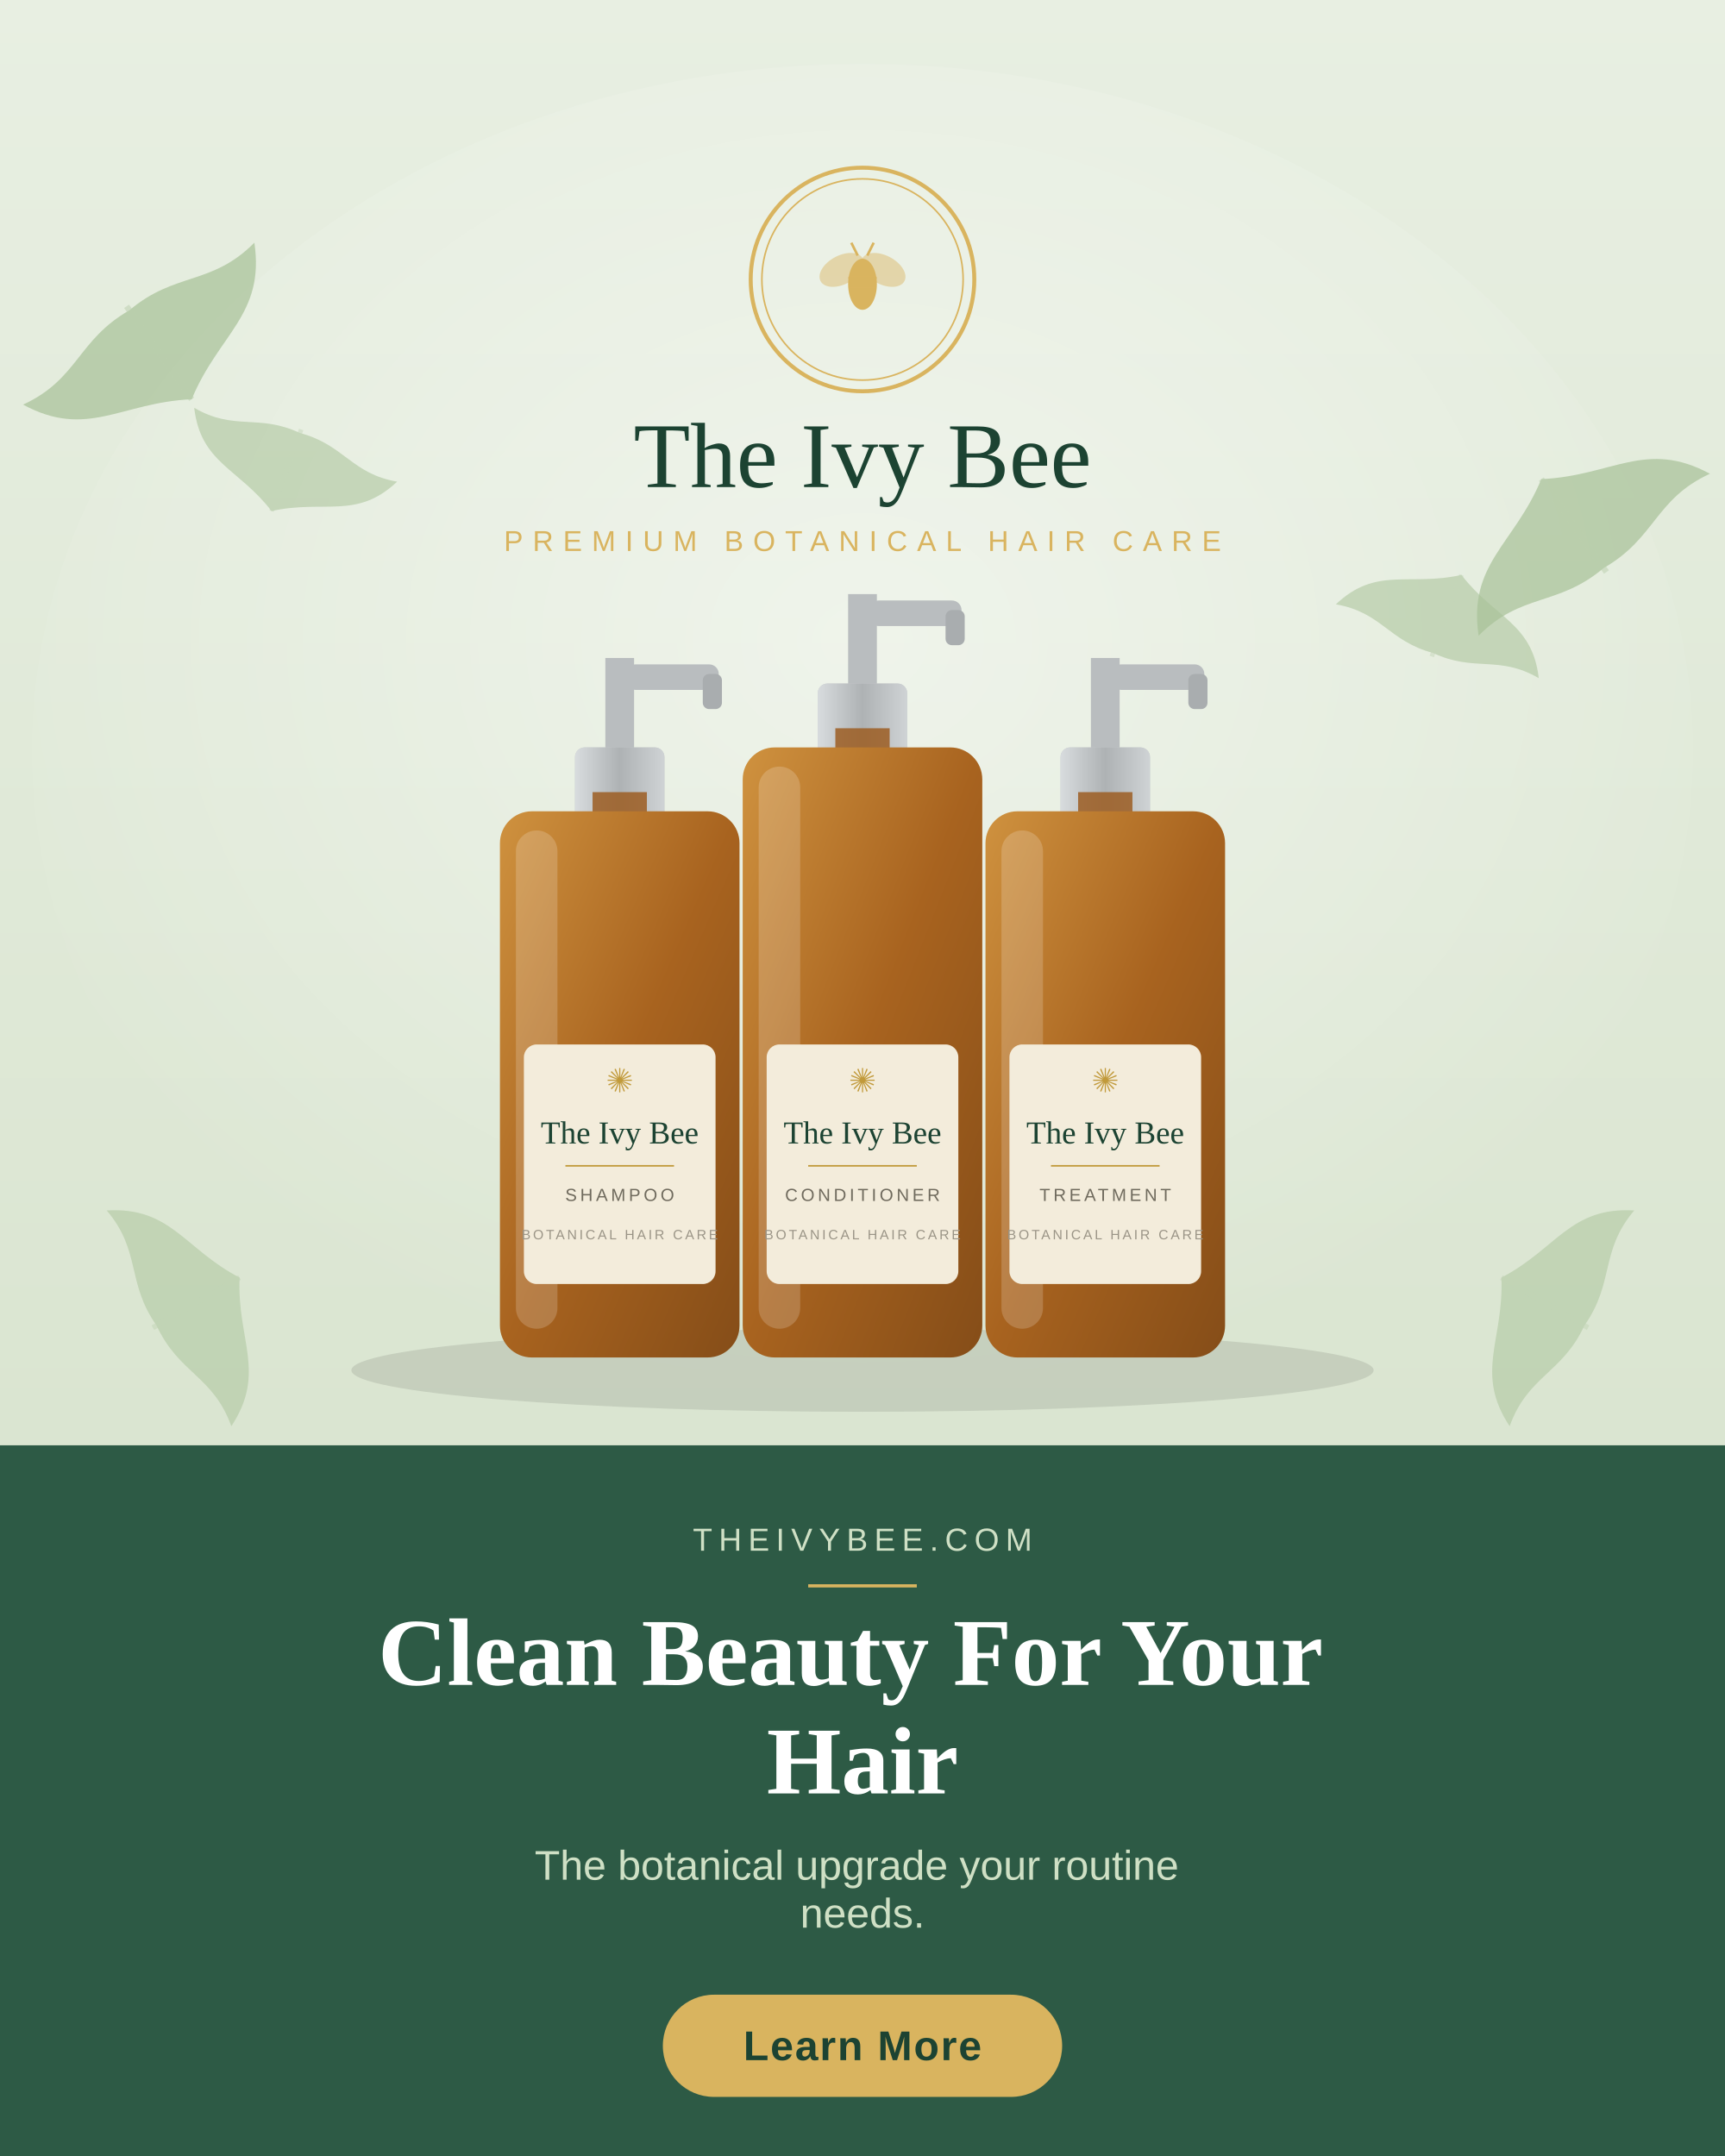
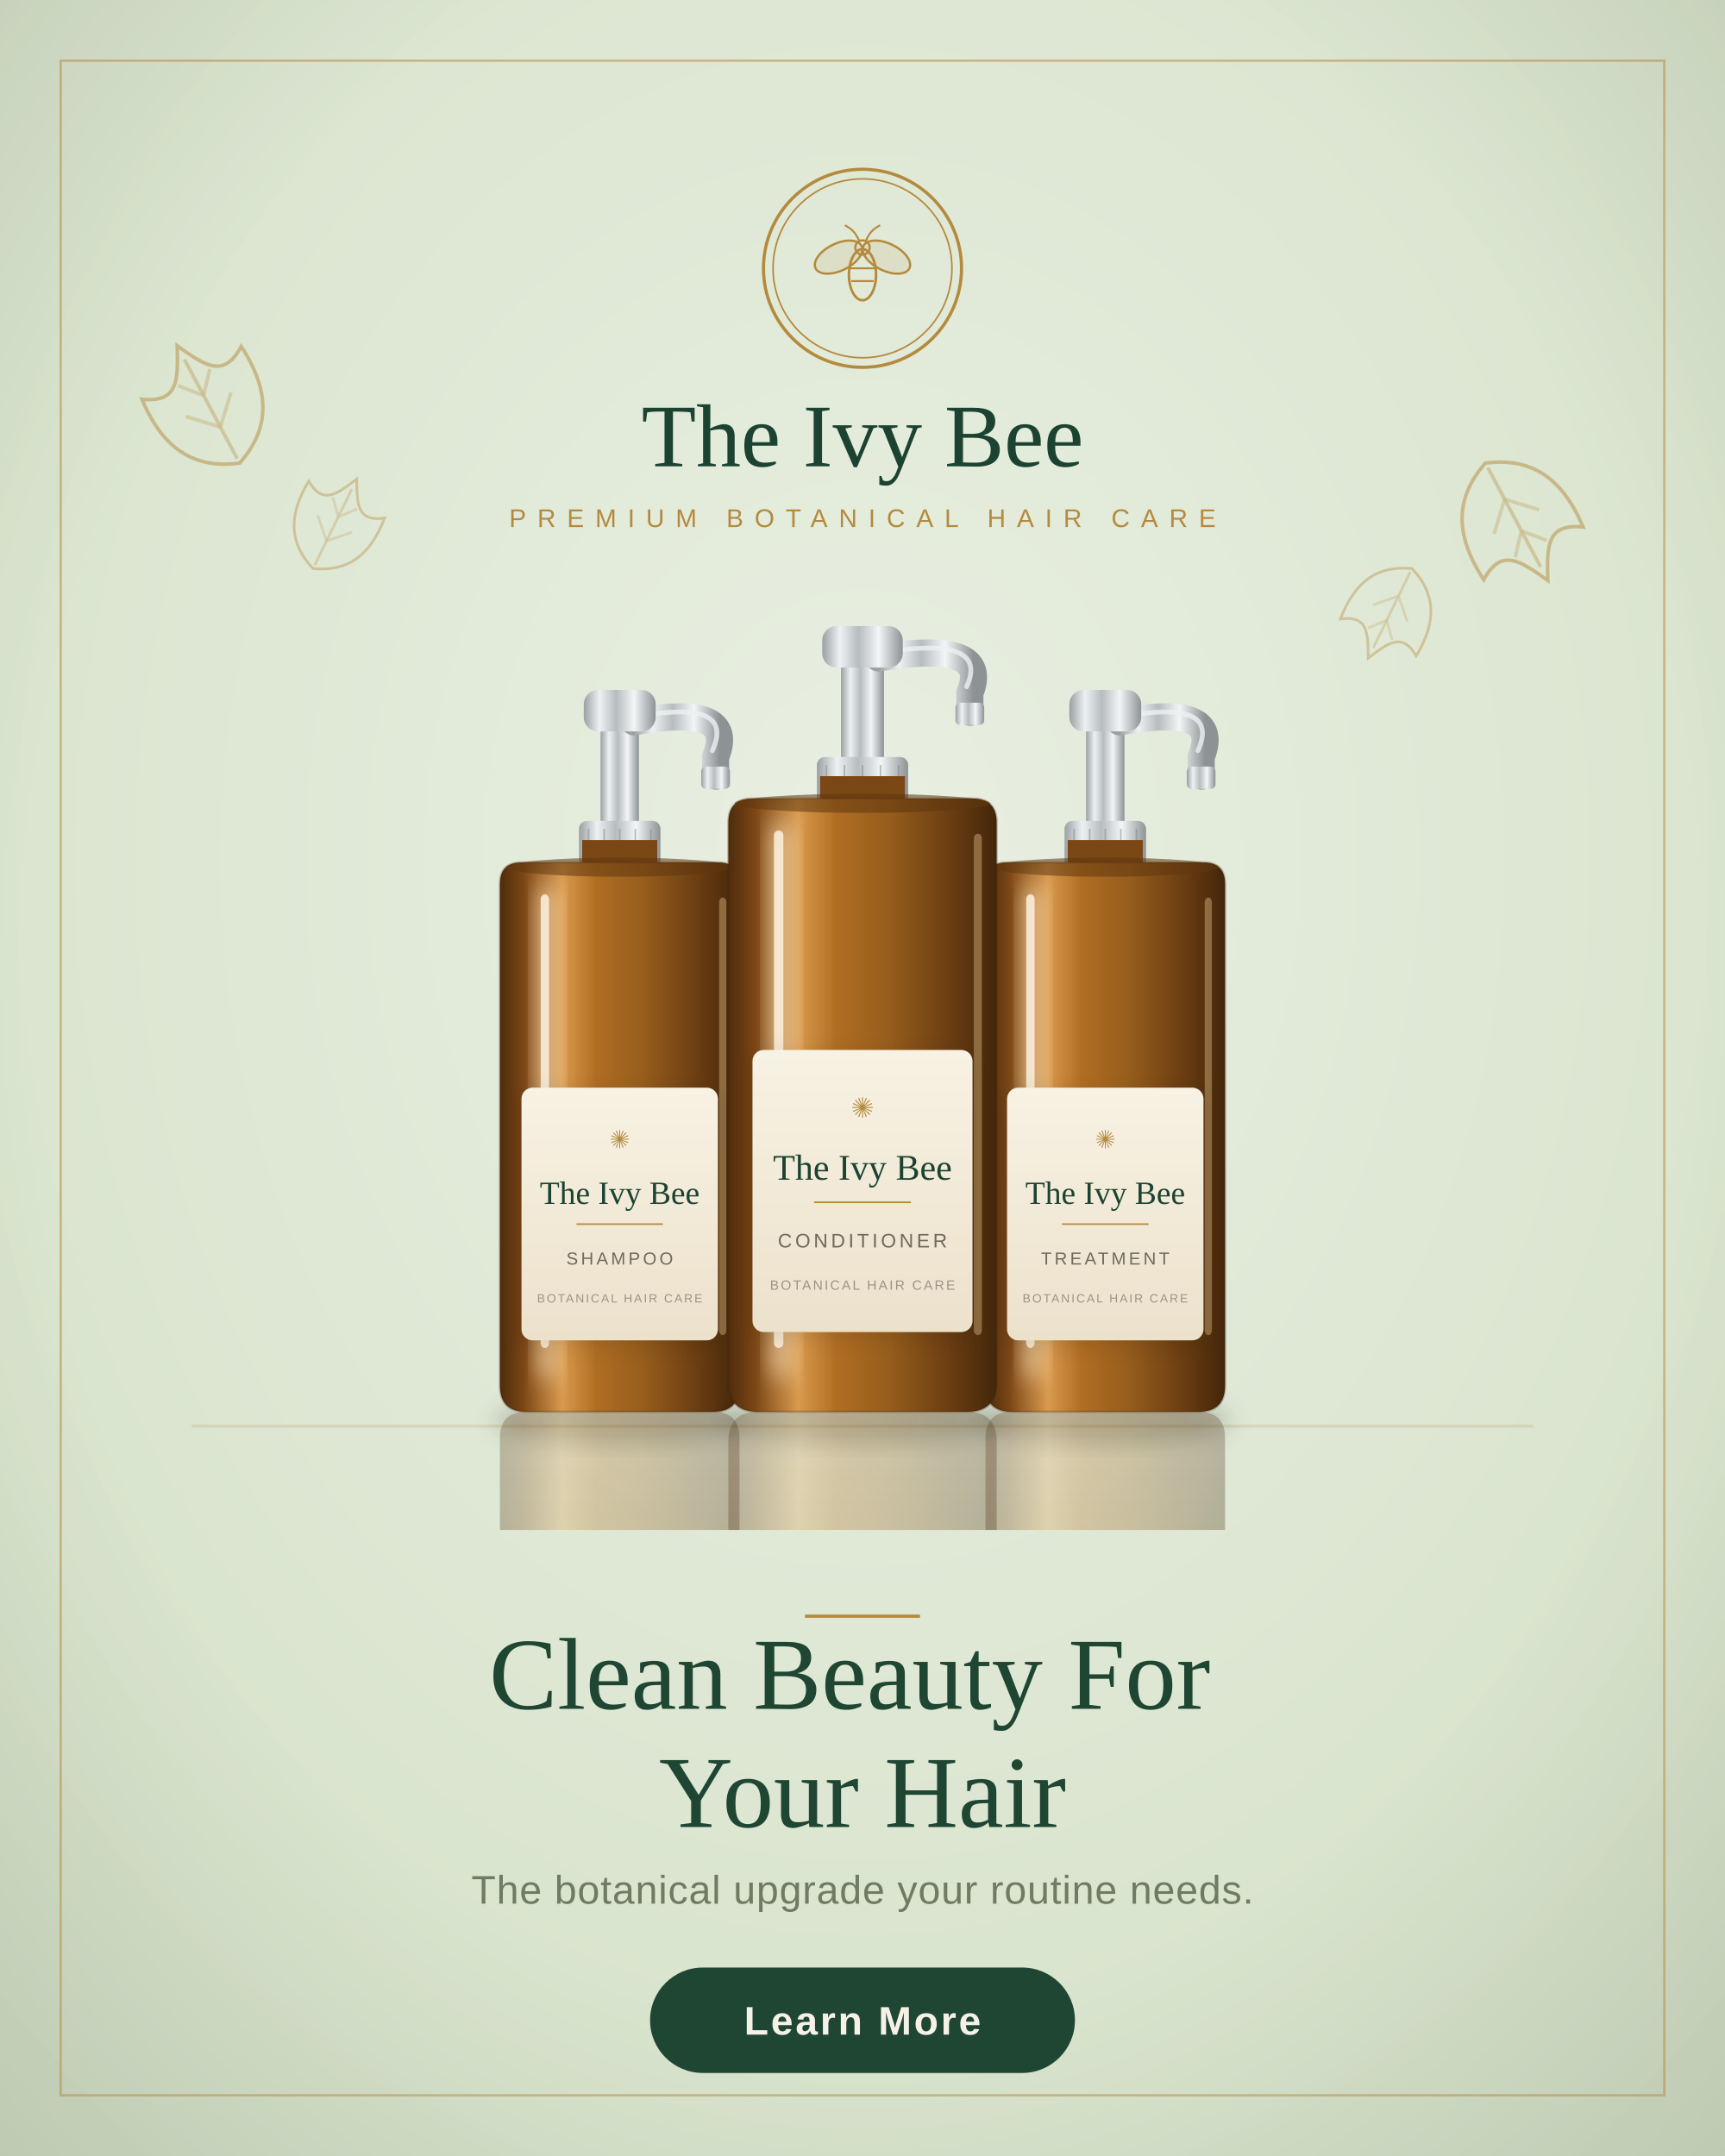
<svg xmlns="http://www.w3.org/2000/svg" viewBox="0 0 1080 1350" width="1080" height="1350" role="img" aria-label="Clean Beauty For Your Hair">
  <defs>
-     <linearGradient id="bgGrad" x1="0" y1="0" x2="0" y2="1">
-       <stop offset="0" stop-color="#e8efe2" />
-       <stop offset="1" stop-color="#d3e0c8" />
+     <radialGradient id="bgGrad" cx="0.5" cy="0.40" r="0.75">
+       <stop offset="0" stop-color="#e9efe2" />
+       <stop offset="1" stop-color="#d3e0c6" />
+     </radialGradient>
+     <linearGradient id="amber" x1="0" y1="0" x2="1" y2="0">
+       <stop offset="0" stop-color="#4f2c0c" />
+       <stop offset="0.10" stop-color="#7c4716" />
+       <stop offset="0.26" stop-color="#d99a4e" />
+       <stop offset="0.40" stop-color="#b06e23" />
+       <stop offset="0.60" stop-color="#965d1c" />
+       <stop offset="0.82" stop-color="#6c3e12" />
+       <stop offset="1" stop-color="#43260a" />
    </linearGradient>
-     <linearGradient id="amber" x1="0" y1="0" x2="1" y2="1">
-       <stop offset="0" stop-color="#cf923f" />
-       <stop offset="0.5" stop-color="#a8631f" />
-       <stop offset="1" stop-color="#854d18" />
+     <linearGradient id="chrome" x1="0" y1="0" x2="1" y2="0">
+       <stop offset="0" stop-color="#9aa0a3" />
+       <stop offset="0.22" stop-color="#eef1f2" />
+       <stop offset="0.45" stop-color="#b7bcbf" />
+       <stop offset="0.70" stop-color="#f3f5f6" />
+       <stop offset="1" stop-color="#8d9295" />
    </linearGradient>
-     <linearGradient id="metal" x1="0" y1="0" x2="1" y2="0">
-       <stop offset="0" stop-color="#d8dcde" />
-       <stop offset="0.5" stop-color="#aeb2b4" />
-       <stop offset="1" stop-color="#cfd3d5" />
+     <linearGradient id="label" x1="0" y1="0" x2="0" y2="1">
+       <stop offset="0" stop-color="#f8f2e4" />
+       <stop offset="1" stop-color="#ece1cb" />
    </linearGradient>
-     <radialGradient id="glow" cx="0.5" cy="0.42" r="0.55">
-       <stop offset="0" stop-color="#ffffff" stop-opacity="0.45" />
-       <stop offset="1" stop-color="#ffffff" stop-opacity="0" />
+     <linearGradient id="reflFade" x1="0" y1="0" x2="0" y2="1">
+       <stop offset="0" stop-color="#ffffff" />
+       <stop offset="1" stop-color="#000000" />
+     </linearGradient>
+     <mask id="reflMask">
+       <rect x="0" y="810" width="1080" height="540" fill="url(#reflFade)" />
+     </mask>
+     <filter id="soft" x="-30%" y="-30%" width="160%" height="160%">
+       <feGaussianBlur stdDeviation="7" />
+     </filter>
+     <radialGradient id="vign" cx="0.5" cy="0.45" r="0.75">
+       <stop offset="0.65" stop-color="#000000" stop-opacity="0" />
+       <stop offset="1" stop-color="#000000" stop-opacity="0.1" />
    </radialGradient>
  </defs>
  <rect width="1080" height="1350" fill="url(#bgGrad)" />
-   <ellipse cx="540" cy="470" rx="520" ry="430" fill="url(#glow)" />
-   <g transform="translate(120 250) rotate(-35) scale(1.7)" opacity="0.7">
-     <path d="M0 0 C 22 -14 40 -10 52 -34 C 30 -30 22 -42 0 -40 C -22 -42 -30 -30 -52 -34 C -40 -10 -22 -14 0 0 Z" fill="#a7c197" />
-     <path d="M0 0 L0 -38" stroke="#a7c197" stroke-width="2" opacity="0.5" transform="scale(1.1)" />
+   <rect width="1080" height="1350" fill="url(#vign)" />
+   <rect x="38" y="38" width="1004" height="1274" fill="none" stroke="#b48a3e" stroke-width="1.5" opacity="0.5" />
+   <g transform="translate(150 290) rotate(-28) scale(1.6)" opacity="0.5" fill="none" stroke="#b48a3e" stroke-width="1.4">
+     <path d="M0 0 C 16 -6 24 -18 22 -40 C 10 -32 6 -40 0 -52 C -6 -40 -10 -32 -22 -40 C -24 -18 -16 -6 0 0 Z" />
+     <path d="M0 -2 L0 -46" opacity="0.7" />
+     <path d="M0 -16 L10 -26 M0 -16 L-10 -26 M0 -30 L7 -38 M0 -30 L-7 -38" opacity="0.55" />
  </g>
-   <g transform="translate(170 320) rotate(20) scale(1.3)" opacity="0.55">
-     <path d="M0 0 C 22 -14 40 -10 52 -34 C 30 -30 22 -42 0 -40 C -22 -42 -30 -30 -52 -34 C -40 -10 -22 -14 0 0 Z" fill="#a7c197" />
-     <path d="M0 0 L0 -38" stroke="#a7c197" stroke-width="2" opacity="0.5" transform="scale(1.1)" />
+   <g transform="translate(196 356) rotate(26) scale(1.2)" opacity="0.4" fill="none" stroke="#b48a3e" stroke-width="1.4">
+     <path d="M0 0 C 16 -6 24 -18 22 -40 C 10 -32 6 -40 0 -52 C -6 -40 -10 -32 -22 -40 C -24 -18 -16 -6 0 0 Z" />
+     <path d="M0 -2 L0 -46" opacity="0.7" />
+     <path d="M0 -16 L10 -26 M0 -16 L-10 -26 M0 -30 L7 -38 M0 -30 L-7 -38" opacity="0.55" />
  </g>
-   <g transform="translate(965 300) rotate(145) scale(1.7)" opacity="0.7">
-     <path d="M0 0 C 22 -14 40 -10 52 -34 C 30 -30 22 -42 0 -40 C -22 -42 -30 -30 -52 -34 C -40 -10 -22 -14 0 0 Z" fill="#a7c197" />
-     <path d="M0 0 L0 -38" stroke="#a7c197" stroke-width="2" opacity="0.5" transform="scale(1.1)" />
+   <g transform="translate(930 290) rotate(152) scale(1.6)" opacity="0.5" fill="none" stroke="#b48a3e" stroke-width="1.4">
+     <path d="M0 0 C 16 -6 24 -18 22 -40 C 10 -32 6 -40 0 -52 C -6 -40 -10 -32 -22 -40 C -24 -18 -16 -6 0 0 Z" />
+     <path d="M0 -2 L0 -46" opacity="0.7" />
+     <path d="M0 -16 L10 -26 M0 -16 L-10 -26 M0 -30 L7 -38 M0 -30 L-7 -38" opacity="0.55" />
  </g>
-   <g transform="translate(915 360) rotate(200) scale(1.3)" opacity="0.55">
-     <path d="M0 0 C 22 -14 40 -10 52 -34 C 30 -30 22 -42 0 -40 C -22 -42 -30 -30 -52 -34 C -40 -10 -22 -14 0 0 Z" fill="#a7c197" />
-     <path d="M0 0 L0 -38" stroke="#a7c197" stroke-width="2" opacity="0.5" transform="scale(1.1)" />
+   <g transform="translate(884 356) rotate(206) scale(1.2)" opacity="0.4" fill="none" stroke="#b48a3e" stroke-width="1.4">
+     <path d="M0 0 C 16 -6 24 -18 22 -40 C 10 -32 6 -40 0 -52 C -6 -40 -10 -32 -22 -40 C -24 -18 -16 -6 0 0 Z" />
+     <path d="M0 -2 L0 -46" opacity="0.7" />
+     <path d="M0 -16 L10 -26 M0 -16 L-10 -26 M0 -30 L7 -38 M0 -30 L-7 -38" opacity="0.55" />
  </g>
-   <g transform="translate(150 800) rotate(-120) scale(1.5)" opacity="0.5">
-     <path d="M0 0 C 22 -14 40 -10 52 -34 C 30 -30 22 -42 0 -40 C -22 -42 -30 -30 -52 -34 C -40 -10 -22 -14 0 0 Z" fill="#a7c197" />
-     <path d="M0 0 L0 -38" stroke="#a7c197" stroke-width="2" opacity="0.5" transform="scale(1.1)" />
+   <g fill="none" stroke="#b48a3e">
+     <circle cx="540" cy="168" r="62" stroke-width="2" />
+     <circle cx="540" cy="168" r="56" stroke-width="1" />
+     <g transform="translate(540 168)">
+       <ellipse cx="-15" cy="-7" rx="16" ry="8.5" stroke-width="1.4" fill="#b48a3e" fill-opacity="0.12" transform="rotate(-26 -15 -7)" />
+       <ellipse cx="15" cy="-7" rx="16" ry="8.5" stroke-width="1.4" fill="#b48a3e" fill-opacity="0.12" transform="rotate(26 15 -7)" />
+       <ellipse cx="0" cy="4" rx="8.5" ry="16" stroke-width="1.6" />
+       <circle cx="0" cy="-13" r="4.5" stroke-width="1.4" />
+       <line x1="-8" y1="0" x2="8" y2="0" stroke-width="1.2" />
+       <line x1="-7" y1="8" x2="7" y2="8" stroke-width="1.2" />
+       <path d="M-2 -17 C -5 -24 -8 -25 -11 -27" stroke-width="1.2" />
+       <path d="M2 -17 C 5 -24 8 -25 11 -27" stroke-width="1.2" />
+     </g>
  </g>
-   <g transform="translate(940 800) rotate(120) scale(1.5)" opacity="0.5">
-     <path d="M0 0 C 22 -14 40 -10 52 -34 C 30 -30 22 -42 0 -40 C -22 -42 -30 -30 -52 -34 C -40 -10 -22 -14 0 0 Z" fill="#a7c197" />
-     <path d="M0 0 L0 -38" stroke="#a7c197" stroke-width="2" opacity="0.5" transform="scale(1.1)" />
+   <text x="540" y="292" text-anchor="middle" font-family="Georgia, 'Times New Roman', serif" font-size="56" fill="#1c4332">The Ivy Bee</text>
+   <text x="540" y="330" text-anchor="middle" font-family="Arial, sans-serif" font-size="16" letter-spacing="7" fill="#b48a3e">PREMIUM BOTANICAL HAIR CARE</text>
+   <rect x="120" y="892" width="840" height="2" fill="#b48a3e" opacity="0.18" />
+   <g>
+     <ellipse cx="388" cy="890" rx="78.75" ry="14" fill="#000000" opacity="0.20" filter="url(#soft)" />
+     <g transform="translate(0 1768) scale(1 -1)" opacity="0.30" mask="url(#reflMask)">
+       <path d="M 313 553.5     Q 313 540 326.5 540     L 449.5 540     Q 463 540 463 553.5     L 463 867.5     Q 463 884 446.5 884     L 329.5 884     Q 313 884 313 867.5 Z" fill="url(#amber)" />
+     </g>
+     <g>
+       <rect x="376" y="444" width="24" height="74" fill="url(#chrome)" />
+       <path d="M 397 452 Q 462 440 448 474 L 448 486" fill="none" stroke="url(#chrome)" stroke-width="17" stroke-linecap="round" />
+       <path d="M 397 449 Q 461 437 446 470" fill="none" stroke="#eef0f1" stroke-width="3" stroke-linecap="round" opacity="0.8" />
+       <rect x="439" y="480" width="18" height="14" rx="3" fill="url(#chrome)" />
+       <rect x="365.5" y="432" width="45" height="26" rx="9" fill="url(#chrome)" />
+       <rect x="362.5" y="514" width="51" height="30" rx="5" fill="url(#chrome)" />
+       <line x1="368.5" y1="519" x2="368.5" y2="539" stroke="#7f8487" stroke-width="1" opacity="0.5" />
+       <line x1="378.25" y1="519" x2="378.25" y2="539" stroke="#7f8487" stroke-width="1" opacity="0.5" />
+       <line x1="388" y1="519" x2="388" y2="539" stroke="#7f8487" stroke-width="1" opacity="0.5" />
+       <line x1="397.75" y1="519" x2="397.75" y2="539" stroke="#7f8487" stroke-width="1" opacity="0.5" />
+       <line x1="407.5" y1="519" x2="407.5" y2="539" stroke="#7f8487" stroke-width="1" opacity="0.5" />
+     </g>
+     <rect x="364.5" y="526" width="47" height="20" fill="#7a4715" />
+     <path d="M 313 553.5     Q 313 540 326.5 540     L 449.5 540     Q 463 540 463 553.5     L 463 867.5     Q 463 884 446.5 884     L 329.5 884     Q 313 884 313 867.5 Z" fill="url(#amber)" />
+     <path d="M 313 553.5     Q 313 540 326.5 540     L 449.5 540     Q 463 540 463 553.5     L 463 867.5     Q 463 884 446.5 884     L 329.5 884     Q 313 884 313 867.5 Z" fill="none" stroke="#3f2208" stroke-opacity="0.25" stroke-width="1.5" />
+     <ellipse cx="388" cy="543" rx="71" ry="6" fill="#5e360f" opacity="0.55" />
+     <rect x="335.5" y="554" width="15" height="310" rx="7.5" fill="#ffe9c4" opacity="0.55" filter="url(#soft)" />
+     <rect x="338.5" y="560" width="5.25" height="284" rx="3" fill="#fff6e6" opacity="0.8" />
+     <rect x="450.25" y="562" width="4.5" height="274" rx="3" fill="#ffdca0" opacity="0.35" />
+     <rect x="326.5" y="684.04" width="123" height="158.24" rx="7" fill="#000000" opacity="0.12" filter="url(#soft)" />
+     <rect x="326.5" y="681.04" width="123" height="158.24" rx="7" fill="url(#label)" />
+     <text x="388" y="719.018" text-anchor="middle" font-family="Georgia, 'Times New Roman', serif" font-size="16.5" fill="#b48a3e">✺</text>
+     <text x="388" y="753.83" text-anchor="middle" font-family="Georgia, 'Times New Roman', serif" font-size="20.25" fill="#1c4332">The Ivy Bee</text>
+     <line x1="360.94" y1="766.49" x2="415.06" y2="766.49" stroke="#b48a3e" stroke-width="1" />
+     <text x="388" y="791.808" text-anchor="middle" font-family="Arial, sans-serif" font-size="10.95" letter-spacing="1.8" fill="#6f6a5d">SHAMPOO</text>
+     <text x="388" y="815.544" text-anchor="middle" font-family="Arial, sans-serif" font-size="7.5" letter-spacing="1.05" fill="#9a9486">BOTANICAL HAIR CARE</text>
  </g>
  <g>
-     <circle cx="540" cy="175" r="70" fill="none" stroke="#d9b45f" stroke-width="2.5" />
-     <circle cx="540" cy="175" r="63" fill="none" stroke="#d9b45f" stroke-width="1" />
-     <g transform="translate(540 175)">
-       <ellipse cx="-13" cy="-6" rx="15" ry="9" fill="#d9b45f" opacity="0.45" transform="rotate(-28 -13 -6)" />
-       <ellipse cx="13" cy="-6" rx="15" ry="9" fill="#d9b45f" opacity="0.45" transform="rotate(28 13 -6)" />
-       <ellipse cx="0" cy="3" rx="9" ry="16" fill="#d9b45f" />
-       <line x1="-9" y1="-1" x2="9" y2="-1" stroke="#d9b45f" stroke-width="1.4" opacity="0.6" />
-       <line x1="-8" y1="6" x2="8" y2="6" stroke="#d9b45f" stroke-width="1.4" opacity="0.6" />
-       <line x1="-3" y1="-15" x2="-7" y2="-23" stroke="#d9b45f" stroke-width="1.6" />
-       <line x1="3" y1="-15" x2="7" y2="-23" stroke="#d9b45f" stroke-width="1.6" />
+     <ellipse cx="692" cy="890" rx="78.75" ry="14" fill="#000000" opacity="0.20" filter="url(#soft)" />
+     <g transform="translate(0 1768) scale(1 -1)" opacity="0.30" mask="url(#reflMask)">
+       <path d="M 617 553.5     Q 617 540 630.5 540     L 753.5 540     Q 767 540 767 553.5     L 767 867.5     Q 767 884 750.5 884     L 633.5 884     Q 617 884 617 867.5 Z" fill="url(#amber)" />
    </g>
-   </g>
-   <text x="540" y="305" text-anchor="middle" font-family="Georgia, 'Times New Roman', serif" font-size="58" fill="#1c4332">The Ivy Bee</text>
-   <text x="540" y="345" text-anchor="middle" font-family="Arial, sans-serif" font-size="18" letter-spacing="6" fill="#d9b45f">PREMIUM BOTANICAL HAIR CARE</text>
-   <ellipse cx="540" cy="858" rx="320" ry="26" fill="#000000" opacity="0.10" />
-   <g>
-     <rect x="379" y="412" width="18" height="60" fill="#b9bdbf" />
-     <rect x="360" y="468" width="56" height="46" rx="6" fill="#c7cbcd" />
-     <rect x="360" y="468" width="56" height="46" rx="6" fill="url(#metal)" />
-     <rect x="392" y="416" width="58" height="16" rx="6" fill="#b9bdbf" />
-     <rect x="440" y="422" width="12" height="22" rx="4" fill="#a9adaf" />
-     <rect x="371" y="496" width="34" height="22" fill="#9c5d22" opacity="0.85" />
-     <rect x="313" y="508" width="150" height="342" rx="20" fill="url(#amber)" />
-     <rect x="323" y="520" width="26" height="312" rx="13" fill="#ffffff" opacity="0.18" />
-     <rect x="328" y="654" width="120" height="150" rx="8" fill="#f3ecdb" />
-     <text x="388" y="684" text-anchor="middle" font-family="Georgia, 'Times New Roman', serif" font-size="22" fill="#c19a3b">✺</text>
-     <text x="388" y="716" text-anchor="middle" font-family="Georgia, 'Times New Roman', serif" font-size="20" fill="#1c4332">The Ivy Bee</text>
-     <line x1="354" y1="730" x2="422" y2="730" stroke="#c19a3b" stroke-width="1" />
-     <text x="388" y="752" text-anchor="middle" font-family="Arial, sans-serif" font-size="11" letter-spacing="2" fill="#6f6a5d">SHAMPOO</text>
-     <text x="388" y="776" text-anchor="middle" font-family="Arial, sans-serif" font-size="8.5" letter-spacing="1.5" fill="#9a9486">BOTANICAL HAIR CARE</text>
+     <g>
+       <rect x="680" y="444" width="24" height="74" fill="url(#chrome)" />
+       <path d="M 701 452 Q 766 440 752 474 L 752 486" fill="none" stroke="url(#chrome)" stroke-width="17" stroke-linecap="round" />
+       <path d="M 701 449 Q 765 437 750 470" fill="none" stroke="#eef0f1" stroke-width="3" stroke-linecap="round" opacity="0.8" />
+       <rect x="743" y="480" width="18" height="14" rx="3" fill="url(#chrome)" />
+       <rect x="669.5" y="432" width="45" height="26" rx="9" fill="url(#chrome)" />
+       <rect x="666.5" y="514" width="51" height="30" rx="5" fill="url(#chrome)" />
+       <line x1="672.5" y1="519" x2="672.5" y2="539" stroke="#7f8487" stroke-width="1" opacity="0.5" />
+       <line x1="682.25" y1="519" x2="682.25" y2="539" stroke="#7f8487" stroke-width="1" opacity="0.5" />
+       <line x1="692" y1="519" x2="692" y2="539" stroke="#7f8487" stroke-width="1" opacity="0.5" />
+       <line x1="701.75" y1="519" x2="701.75" y2="539" stroke="#7f8487" stroke-width="1" opacity="0.5" />
+       <line x1="711.5" y1="519" x2="711.5" y2="539" stroke="#7f8487" stroke-width="1" opacity="0.5" />
+     </g>
+     <rect x="668.5" y="526" width="47" height="20" fill="#7a4715" />
+     <path d="M 617 553.5     Q 617 540 630.5 540     L 753.5 540     Q 767 540 767 553.5     L 767 867.5     Q 767 884 750.5 884     L 633.5 884     Q 617 884 617 867.5 Z" fill="url(#amber)" />
+     <path d="M 617 553.5     Q 617 540 630.5 540     L 753.5 540     Q 767 540 767 553.5     L 767 867.5     Q 767 884 750.5 884     L 633.5 884     Q 617 884 617 867.5 Z" fill="none" stroke="#3f2208" stroke-opacity="0.25" stroke-width="1.5" />
+     <ellipse cx="692" cy="543" rx="71" ry="6" fill="#5e360f" opacity="0.55" />
+     <rect x="639.5" y="554" width="15" height="310" rx="7.5" fill="#ffe9c4" opacity="0.55" filter="url(#soft)" />
+     <rect x="642.5" y="560" width="5.25" height="284" rx="3" fill="#fff6e6" opacity="0.8" />
+     <rect x="754.25" y="562" width="4.5" height="274" rx="3" fill="#ffdca0" opacity="0.35" />
+     <rect x="630.5" y="684.04" width="123" height="158.24" rx="7" fill="#000000" opacity="0.12" filter="url(#soft)" />
+     <rect x="630.5" y="681.04" width="123" height="158.24" rx="7" fill="url(#label)" />
+     <text x="692" y="719.018" text-anchor="middle" font-family="Georgia, 'Times New Roman', serif" font-size="16.5" fill="#b48a3e">✺</text>
+     <text x="692" y="753.83" text-anchor="middle" font-family="Georgia, 'Times New Roman', serif" font-size="20.25" fill="#1c4332">The Ivy Bee</text>
+     <line x1="664.94" y1="766.49" x2="719.06" y2="766.49" stroke="#b48a3e" stroke-width="1" />
+     <text x="692" y="791.808" text-anchor="middle" font-family="Arial, sans-serif" font-size="10.95" letter-spacing="1.8" fill="#6f6a5d">TREATMENT</text>
+     <text x="692" y="815.544" text-anchor="middle" font-family="Arial, sans-serif" font-size="7.5" letter-spacing="1.05" fill="#9a9486">BOTANICAL HAIR CARE</text>
  </g>
  <g>
-     <rect x="683" y="412" width="18" height="60" fill="#b9bdbf" />
-     <rect x="664" y="468" width="56" height="46" rx="6" fill="#c7cbcd" />
-     <rect x="664" y="468" width="56" height="46" rx="6" fill="url(#metal)" />
-     <rect x="696" y="416" width="58" height="16" rx="6" fill="#b9bdbf" />
-     <rect x="744" y="422" width="12" height="22" rx="4" fill="#a9adaf" />
-     <rect x="675" y="496" width="34" height="22" fill="#9c5d22" opacity="0.85" />
-     <rect x="617" y="508" width="150" height="342" rx="20" fill="url(#amber)" />
-     <rect x="627" y="520" width="26" height="312" rx="13" fill="#ffffff" opacity="0.18" />
-     <rect x="632" y="654" width="120" height="150" rx="8" fill="#f3ecdb" />
-     <text x="692" y="684" text-anchor="middle" font-family="Georgia, 'Times New Roman', serif" font-size="22" fill="#c19a3b">✺</text>
-     <text x="692" y="716" text-anchor="middle" font-family="Georgia, 'Times New Roman', serif" font-size="20" fill="#1c4332">The Ivy Bee</text>
-     <line x1="658" y1="730" x2="726" y2="730" stroke="#c19a3b" stroke-width="1" />
-     <text x="692" y="752" text-anchor="middle" font-family="Arial, sans-serif" font-size="11" letter-spacing="2" fill="#6f6a5d">TREATMENT</text>
-     <text x="692" y="776" text-anchor="middle" font-family="Arial, sans-serif" font-size="8.5" letter-spacing="1.5" fill="#9a9486">BOTANICAL HAIR CARE</text>
+     <ellipse cx="540" cy="890" rx="88.2" ry="14" fill="#000000" opacity="0.20" filter="url(#soft)" />
+     <g transform="translate(0 1768) scale(1 -1)" opacity="0.30" mask="url(#reflMask)">
+       <path d="M 456 515.12     Q 456 500 471.12 500     L 608.88 500     Q 624 500 624 515.12     L 624 865.52     Q 624 884 605.52 884     L 474.48 884     Q 456 884 456 865.52 Z" fill="url(#amber)" />
+     </g>
+     <g>
+       <rect x="526.56" y="404" width="26.88" height="74" fill="url(#chrome)" />
+       <path d="M 550.08 412 Q 621.2 400 607.2 434 L 607.2 446" fill="none" stroke="url(#chrome)" stroke-width="17" stroke-linecap="round" />
+       <path d="M 550.08 409 Q 620.2 397 605.2 430" fill="none" stroke="#eef0f1" stroke-width="3" stroke-linecap="round" opacity="0.8" />
+       <rect x="598.2" y="440" width="18" height="14" rx="3" fill="url(#chrome)" />
+       <rect x="514.8" y="392" width="50.4" height="26" rx="9" fill="url(#chrome)" />
+       <rect x="511.44" y="474" width="57.12" height="30" rx="5" fill="url(#chrome)" />
+       <line x1="517.44" y1="479" x2="517.44" y2="499" stroke="#7f8487" stroke-width="1" opacity="0.5" />
+       <line x1="528.72" y1="479" x2="528.72" y2="499" stroke="#7f8487" stroke-width="1" opacity="0.5" />
+       <line x1="540" y1="479" x2="540" y2="499" stroke="#7f8487" stroke-width="1" opacity="0.5" />
+       <line x1="551.28" y1="479" x2="551.28" y2="499" stroke="#7f8487" stroke-width="1" opacity="0.5" />
+       <line x1="562.56" y1="479" x2="562.56" y2="499" stroke="#7f8487" stroke-width="1" opacity="0.5" />
+     </g>
+     <rect x="513.44" y="486" width="53.12" height="20" fill="#7a4715" />
+     <path d="M 456 515.12     Q 456 500 471.12 500     L 608.88 500     Q 624 500 624 515.12     L 624 865.52     Q 624 884 605.52 884     L 474.48 884     Q 456 884 456 865.52 Z" fill="url(#amber)" />
+     <path d="M 456 515.12     Q 456 500 471.12 500     L 608.88 500     Q 624 500 624 515.12     L 624 865.52     Q 624 884 605.52 884     L 474.48 884     Q 456 884 456 865.52 Z" fill="none" stroke="#3f2208" stroke-opacity="0.25" stroke-width="1.5" />
+     <ellipse cx="540" cy="503" rx="80" ry="6" fill="#5e360f" opacity="0.55" />
+     <rect x="481.2" y="514" width="16.8" height="350" rx="8.4" fill="#ffe9c4" opacity="0.55" filter="url(#soft)" />
+     <rect x="484.56" y="520" width="5.88" height="324" rx="3" fill="#fff6e6" opacity="0.8" />
+     <rect x="609.72" y="522" width="5.04" height="314" rx="3" fill="#ffdca0" opacity="0.35" />
+     <rect x="471.12" y="660.44" width="137.76" height="176.64" rx="7" fill="#000000" opacity="0.12" filter="url(#soft)" />
+     <rect x="471.12" y="657.44" width="137.76" height="176.64" rx="7" fill="url(#label)" />
+     <text x="540" y="699.834" text-anchor="middle" font-family="Georgia, 'Times New Roman', serif" font-size="18.48" fill="#b48a3e">✺</text>
+     <text x="540" y="738.694" text-anchor="middle" font-family="Georgia, 'Times New Roman', serif" font-size="22.68" fill="#1c4332">The Ivy Bee</text>
+     <line x1="509.693" y1="752.826" x2="570.307" y2="752.826" stroke="#b48a3e" stroke-width="1" />
+     <text x="540" y="781.088" text-anchor="middle" font-family="Arial, sans-serif" font-size="12.264" letter-spacing="2.016" fill="#6f6a5d">CONDITIONER</text>
+     <text x="540" y="807.584" text-anchor="middle" font-family="Arial, sans-serif" font-size="8.4" letter-spacing="1.176" fill="#9a9486">BOTANICAL HAIR CARE</text>
  </g>
-   <g>
-     <rect x="531" y="372" width="18" height="60" fill="#b9bdbf" />
-     <rect x="512" y="428" width="56" height="46" rx="6" fill="#c7cbcd" />
-     <rect x="512" y="428" width="56" height="46" rx="6" fill="url(#metal)" />
-     <rect x="544" y="376" width="58" height="16" rx="6" fill="#b9bdbf" />
-     <rect x="592" y="382" width="12" height="22" rx="4" fill="#a9adaf" />
-     <rect x="523" y="456" width="34" height="22" fill="#9c5d22" opacity="0.85" />
-     <rect x="465" y="468" width="150" height="382" rx="20" fill="url(#amber)" />
-     <rect x="475" y="480" width="26" height="352" rx="13" fill="#ffffff" opacity="0.18" />
-     <rect x="480" y="654" width="120" height="150" rx="8" fill="#f3ecdb" />
-     <text x="540" y="684" text-anchor="middle" font-family="Georgia, 'Times New Roman', serif" font-size="22" fill="#c19a3b">✺</text>
-     <text x="540" y="716" text-anchor="middle" font-family="Georgia, 'Times New Roman', serif" font-size="20" fill="#1c4332">The Ivy Bee</text>
-     <line x1="506" y1="730" x2="574" y2="730" stroke="#c19a3b" stroke-width="1" />
-     <text x="540" y="752" text-anchor="middle" font-family="Arial, sans-serif" font-size="11" letter-spacing="2" fill="#6f6a5d">CONDITIONER</text>
-     <text x="540" y="776" text-anchor="middle" font-family="Arial, sans-serif" font-size="8.5" letter-spacing="1.5" fill="#9a9486">BOTANICAL HAIR CARE</text>
-   </g>
-   <rect x="0" y="905" width="1080" height="445" fill="#2d5a45" />
-   <text x="540" y="971" text-anchor="middle" font-family="Arial, sans-serif" font-size="20" letter-spacing="4" fill="#cfe0c5">THEIVYBEE.COM</text>
-   <line x1="506" y1="993" x2="574" y2="993" stroke="#d9b45f" stroke-width="2" />
-   <text x="540" y="1055" text-anchor="middle" font-family="Georgia, 'Times New Roman', serif" font-size="60" font-weight="bold" fill="#ffffff">
-     <tspan x="540" dy="0">Clean Beauty For Your</tspan>
-     <tspan x="540" dy="68">Hair</tspan>
+   <line x1="504" y1="1012" x2="576" y2="1012" stroke="#b48a3e" stroke-width="2" />
+   <text x="540" y="1070" text-anchor="middle" font-family="Georgia, 'Times New Roman', serif" font-size="64" fill="#1f4533">
+     <tspan x="540" dy="0">Clean Beauty For</tspan>
+     <tspan x="540" dy="74">Your Hair</tspan>
  </text>
-   <text x="540" y="1177" text-anchor="middle" font-family="Arial, sans-serif" font-size="26" fill="#cfe0c5">
-     <tspan x="540" dy="0">The botanical upgrade your routine</tspan>
-     <tspan x="540" dy="30">needs.</tspan>
+   <text x="540" y="1192" text-anchor="middle" font-family="Arial, sans-serif" font-size="25" letter-spacing="0.5" fill="#6f7b63">
+     <tspan x="540" dy="0">The botanical upgrade your routine needs.</tspan>
  </text>
  <g>
-     <rect x="415" y="1249" width="250" height="64" rx="32" fill="#d9b45f" />
-     <text x="540" y="1290" text-anchor="middle" font-family="Arial, sans-serif" font-size="26" font-weight="bold" letter-spacing="1" fill="#1c4332">Learn More</text>
+     <rect x="407" y="1232" width="266" height="66" rx="33" fill="#1f4533" />
+     <text x="540" y="1274" text-anchor="middle" font-family="Arial, sans-serif" font-size="25" font-weight="bold" letter-spacing="1.5" fill="#f6f1e6">Learn More</text>
  </g>
</svg>
